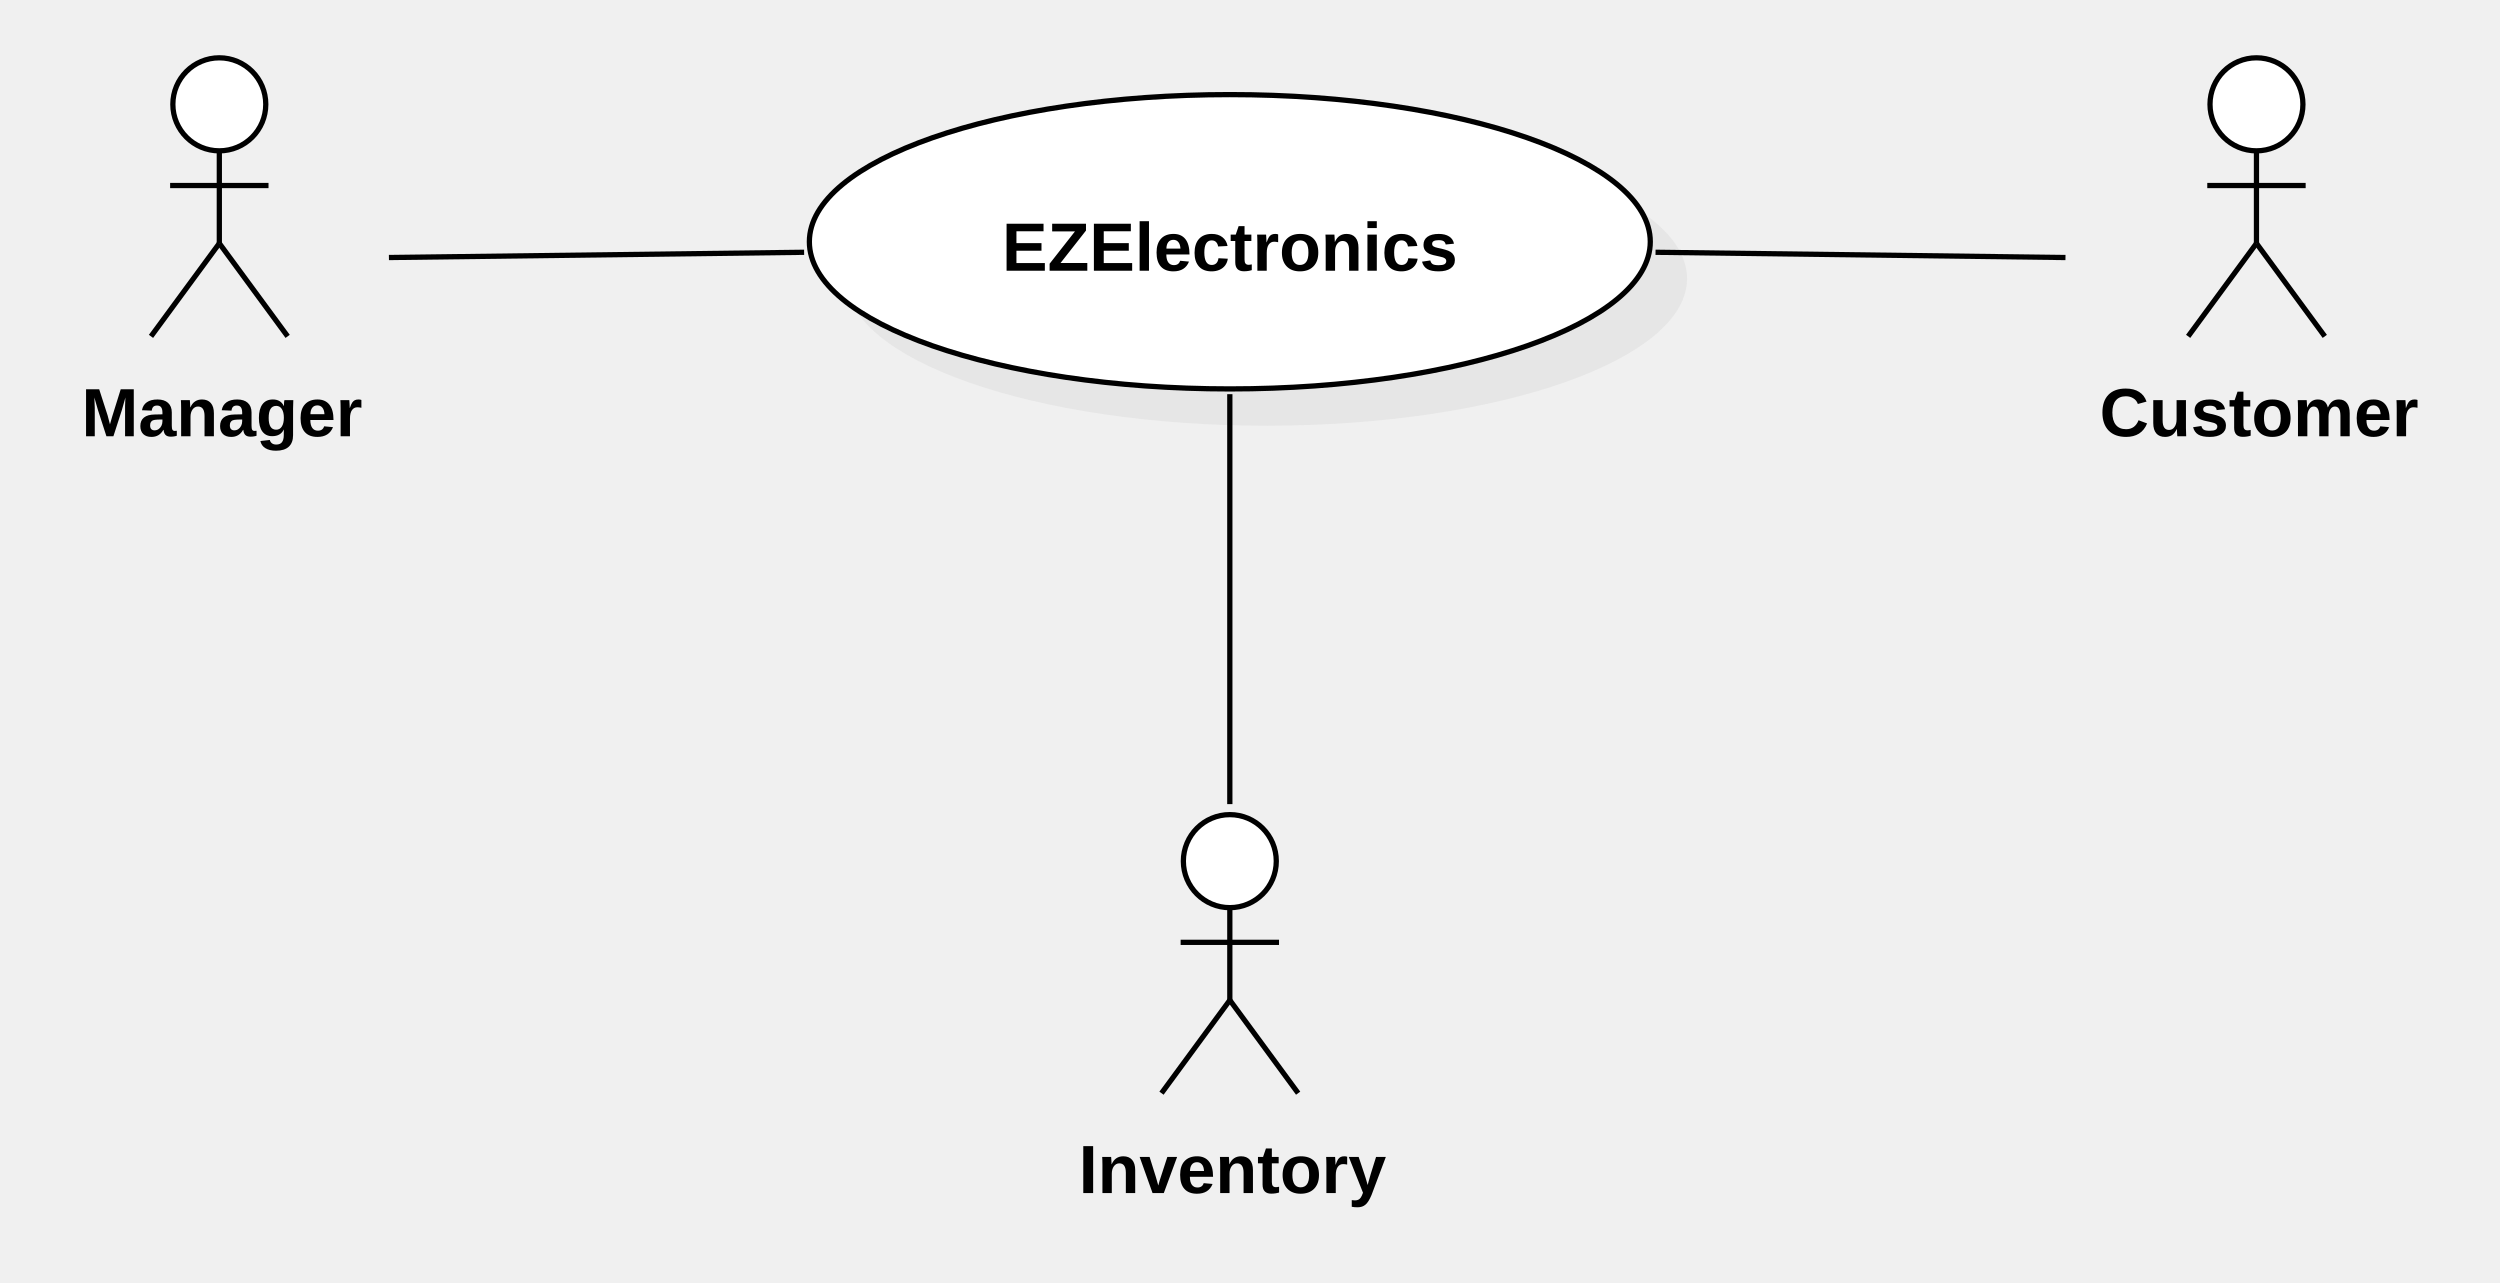
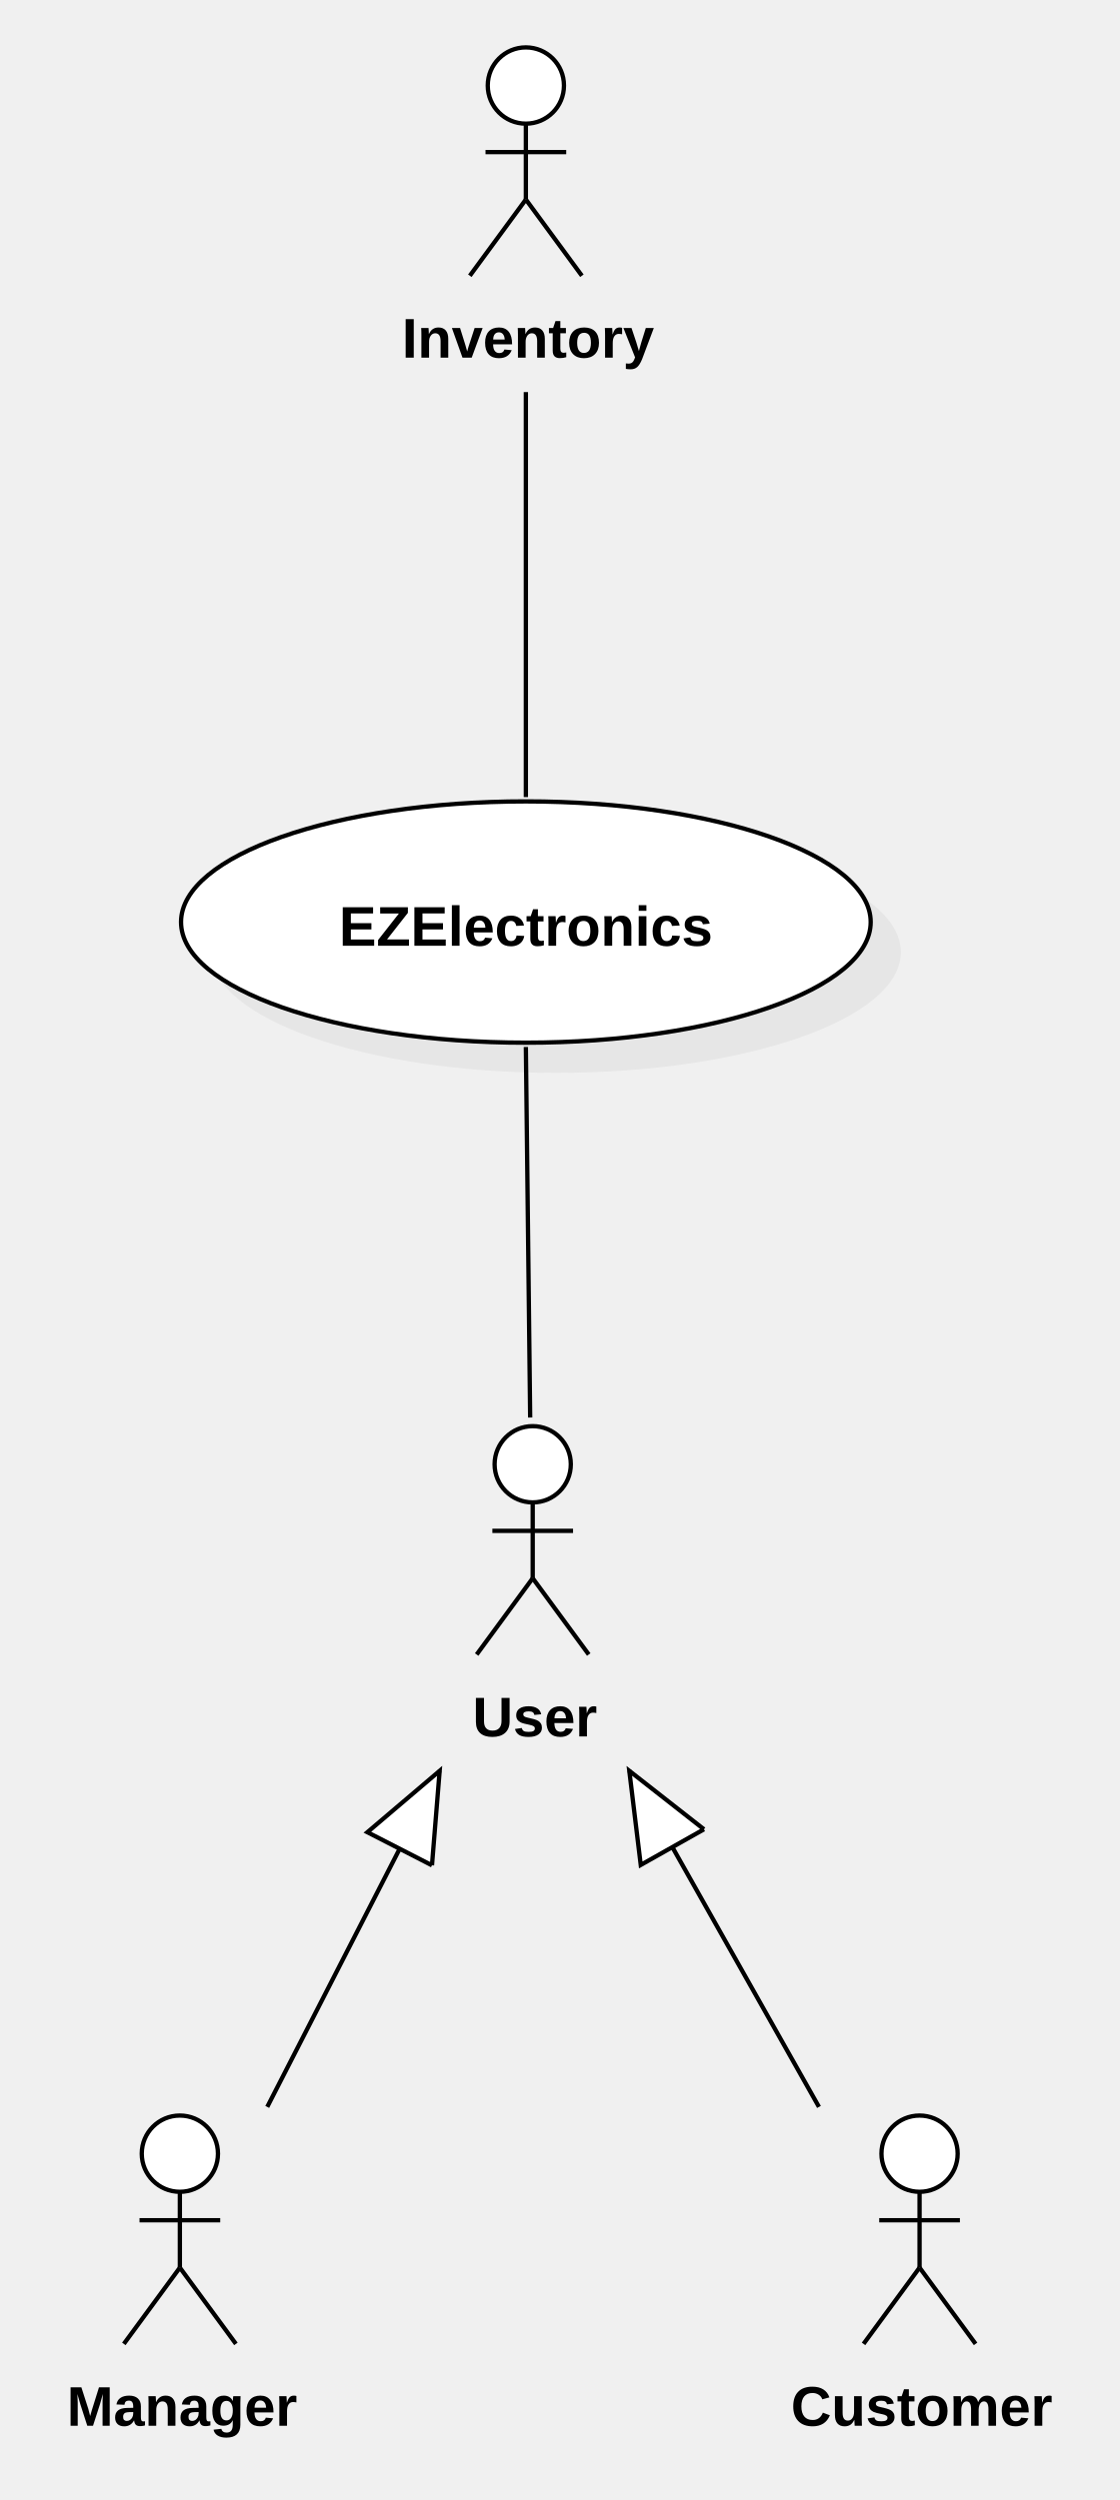
- <svg xmlns="http://www.w3.org/2000/svg" version="1.1" width="475.677" height="244">
+ <svg xmlns="http://www.w3.org/2000/svg" version="1.1" width="259.677" height="580">
  <defs />
  <g>
-     <path fill="#ffffff" stroke="none" paint-order="stroke fill markers" d=" M 32.89 19.85 C 32.89 14.962 36.848 11 41.73 11 C 46.612 11 50.57 14.962 50.57 19.85 C 50.57 24.738 46.612 28.7 41.73 28.7 C 36.848 28.7 32.89 24.738 32.89 19.85 Z" />
+     <path fill="#ffffff" stroke="none" paint-order="stroke fill markers" d=" M 32.89 499.85 C 32.89 494.962 36.848 491 41.73 491 C 46.612 491 50.57 494.962 50.57 499.85 C 50.57 504.738 46.612 508.7 41.73 508.7 C 36.848 508.7 32.89 504.738 32.89 499.85 Z" />
  </g>
  <g>
-     <path fill="none" stroke="#000000" paint-order="fill stroke markers" d=" M 32.89 19.85 C 32.89 14.962 36.848 11 41.73 11 C 46.612 11 50.57 14.962 50.57 19.85 C 50.57 24.738 46.612 28.7 41.73 28.7 C 36.848 28.7 32.89 24.738 32.89 19.85 Z" stroke-miterlimit="10" stroke-dasharray="" />
+     <path fill="none" stroke="#000000" paint-order="fill stroke markers" d=" M 32.89 499.85 C 32.89 494.962 36.848 491 41.73 491 C 46.612 491 50.57 494.962 50.57 499.85 C 50.57 504.738 46.612 508.7 41.73 508.7 C 36.848 508.7 32.89 504.738 32.89 499.85 Z" stroke-miterlimit="10" stroke-dasharray="" />
  </g>
  <g>
-     <path fill="none" stroke="#000000" paint-order="fill stroke markers" d=" M 41.73 28.7 L 41.73 46.3" stroke-miterlimit="10" stroke-dasharray="" />
+     <path fill="none" stroke="#000000" paint-order="fill stroke markers" d=" M 41.73 508.7 L 41.73 526.3" stroke-miterlimit="10" stroke-dasharray="" />
  </g>
  <g>
-     <path fill="none" stroke="#000000" paint-order="fill stroke markers" d=" M 32.37 35.3 L 51.09 35.3" stroke-miterlimit="10" stroke-dasharray="" />
+     <path fill="none" stroke="#000000" paint-order="fill stroke markers" d=" M 32.37 515.3 L 51.09 515.3" stroke-miterlimit="10" stroke-dasharray="" />
  </g>
  <g>
-     <path fill="none" stroke="#000000" paint-order="fill stroke markers" d=" M 41.73 46.3 L 28.73 64" stroke-miterlimit="10" stroke-dasharray="" />
+     <path fill="none" stroke="#000000" paint-order="fill stroke markers" d=" M 41.73 526.3 L 28.73 544" stroke-miterlimit="10" stroke-dasharray="" />
  </g>
  <g>
-     <path fill="none" stroke="#000000" paint-order="fill stroke markers" d=" M 41.73 46.3 L 54.73 64" stroke-miterlimit="10" stroke-dasharray="" />
+     <path fill="none" stroke="#000000" paint-order="fill stroke markers" d=" M 41.73 526.3 L 54.73 544" stroke-miterlimit="10" stroke-dasharray="" />
  </g>
  <g>
    <g>
      <path fill="none" stroke="none" />
-       <text fill="#000000" stroke="none" font-family="Arial" font-size="13px" font-style="normal" font-weight="bold" text-decoration="undefined" x="416.23" y="356.5" text-anchor="middle" dominant-baseline="central" transform="matrix(1 0 0 1 -374 -278)">Manager</text>
+       <text fill="#000000" stroke="none" font-family="Arial" font-size="13px" font-style="normal" font-weight="bold" text-decoration="undefined" x="528.23" y="668.5" text-anchor="middle" dominant-baseline="central" transform="matrix(1 0 0 1 -486 -110)">Manager</text>
    </g>
  </g>
  <g>
-     <path fill="#ffffff" stroke="none" paint-order="stroke fill markers" d=" M 420.499 19.85 C 420.499 14.962 424.456 11 429.339 11 C 434.221 11 438.179 14.962 438.179 19.85 C 438.179 24.738 434.221 28.7 429.339 28.7 C 424.456 28.7 420.499 24.738 420.499 19.85 Z" />
+     <path fill="#ffffff" stroke="none" paint-order="stroke fill markers" d=" M 204.499 499.85 C 204.499 494.962 208.456 491 213.339 491 C 218.221 491 222.179 494.962 222.179 499.85 C 222.179 504.738 218.221 508.7 213.339 508.7 C 208.456 508.7 204.499 504.738 204.499 499.85 Z" />
  </g>
  <g>
-     <path fill="none" stroke="#000000" paint-order="fill stroke markers" d=" M 420.499 19.85 C 420.499 14.962 424.456 11 429.339 11 C 434.221 11 438.179 14.962 438.179 19.85 C 438.179 24.738 434.221 28.7 429.339 28.7 C 424.456 28.7 420.499 24.738 420.499 19.85 Z" stroke-miterlimit="10" stroke-dasharray="" />
+     <path fill="none" stroke="#000000" paint-order="fill stroke markers" d=" M 204.499 499.85 C 204.499 494.962 208.456 491 213.339 491 C 218.221 491 222.179 494.962 222.179 499.85 C 222.179 504.738 218.221 508.7 213.339 508.7 C 208.456 508.7 204.499 504.738 204.499 499.85 Z" stroke-miterlimit="10" stroke-dasharray="" />
  </g>
  <g>
-     <path fill="none" stroke="#000000" paint-order="fill stroke markers" d=" M 429.339 28.7 L 429.339 46.3" stroke-miterlimit="10" stroke-dasharray="" />
+     <path fill="none" stroke="#000000" paint-order="fill stroke markers" d=" M 213.339 508.7 L 213.339 526.3" stroke-miterlimit="10" stroke-dasharray="" />
  </g>
  <g>
-     <path fill="none" stroke="#000000" paint-order="fill stroke markers" d=" M 419.979 35.3 L 438.699 35.3" stroke-miterlimit="10" stroke-dasharray="" />
+     <path fill="none" stroke="#000000" paint-order="fill stroke markers" d=" M 203.979 515.3 L 222.699 515.3" stroke-miterlimit="10" stroke-dasharray="" />
  </g>
  <g>
-     <path fill="none" stroke="#000000" paint-order="fill stroke markers" d=" M 429.339 46.3 L 416.339 64" stroke-miterlimit="10" stroke-dasharray="" />
+     <path fill="none" stroke="#000000" paint-order="fill stroke markers" d=" M 213.339 526.3 L 200.339 544" stroke-miterlimit="10" stroke-dasharray="" />
  </g>
  <g>
-     <path fill="none" stroke="#000000" paint-order="fill stroke markers" d=" M 429.339 46.3 L 442.339 64" stroke-miterlimit="10" stroke-dasharray="" />
+     <path fill="none" stroke="#000000" paint-order="fill stroke markers" d=" M 213.339 526.3 L 226.339 544" stroke-miterlimit="10" stroke-dasharray="" />
  </g>
  <g>
    <g>
      <path fill="none" stroke="none" />
-       <text fill="#000000" stroke="none" font-family="Arial" font-size="13px" font-style="normal" font-weight="bold" text-decoration="undefined" x="803.839" y="356.5" text-anchor="middle" dominant-baseline="central" transform="matrix(1 0 0 1 -374 -278)">Customer</text>
+       <text fill="#000000" stroke="none" font-family="Arial" font-size="13px" font-style="normal" font-weight="bold" text-decoration="undefined" x="699.839" y="668.5" text-anchor="middle" dominant-baseline="central" transform="matrix(1 0 0 1 -486 -110)">Customer</text>
    </g>
  </g>
  <g>
-     <path fill="#C0C0C0" stroke="none" paint-order="stroke fill markers" d=" M 161 53 C 161 37.536 196.817 25 241 25 C 285.183 25 321 37.536 321 53 C 321 68.464 285.183 81 241 81 C 196.817 81 161 68.464 161 53 Z" fill-opacity="0.2" />
+     <path fill="#C0C0C0" stroke="none" paint-order="stroke fill markers" d=" M 49 221 C 49 205.536 84.817 193 129 193 C 173.183 193 209 205.536 209 221 C 209 236.464 173.183 249 129 249 C 84.817 249 49 236.464 49 221 Z" fill-opacity="0.2" />
  </g>
  <g>
-     <path fill="#ffffff" stroke="none" paint-order="stroke fill markers" d=" M 154 46 C 154 30.536 189.817 18 234 18 C 278.183 18 314 30.536 314 46 C 314 61.464 278.183 74 234 74 C 189.817 74 154 61.464 154 46 Z" />
+     <path fill="#ffffff" stroke="none" paint-order="stroke fill markers" d=" M 42 214 C 42 198.536 77.817 186 122 186 C 166.183 186 202 198.536 202 214 C 202 229.464 166.183 242 122 242 C 77.817 242 42 229.464 42 214 Z" />
  </g>
  <g>
-     <path fill="none" stroke="#000000" paint-order="fill stroke markers" d=" M 154 46 C 154 30.536 189.817 18 234 18 C 278.183 18 314 30.536 314 46 C 314 61.464 278.183 74 234 74 C 189.817 74 154 61.464 154 46 Z" stroke-miterlimit="10" stroke-dasharray="" />
+     <path fill="none" stroke="#000000" paint-order="fill stroke markers" d=" M 42 214 C 42 198.536 77.817 186 122 186 C 166.183 186 202 198.536 202 214 C 202 229.464 166.183 242 122 242 C 77.817 242 42 229.464 42 214 Z" stroke-miterlimit="10" stroke-dasharray="" />
  </g>
  <g>
    <g>
      <path fill="none" stroke="none" />
-       <text fill="#000000" stroke="none" font-family="Arial" font-size="13px" font-style="normal" font-weight="bold" text-decoration="undefined" x="608" y="325" text-anchor="middle" dominant-baseline="central" transform="matrix(1 0 0 1 -374 -278)">EZElectronics</text>
+       <text fill="#000000" stroke="none" font-family="Arial" font-size="13px" font-style="normal" font-weight="bold" text-decoration="undefined" x="608" y="325" text-anchor="middle" dominant-baseline="central" transform="matrix(1 0 0 1 -486 -110)">EZElectronics</text>
    </g>
  </g>
  <g>
-     <path fill="none" stroke="#000000" paint-order="fill stroke markers" d=" M 74 49 L 153 48" stroke-miterlimit="10" stroke-dasharray="" />
+     <path fill="#ffffff" stroke="none" paint-order="stroke fill markers" d=" M 113.16 19.85 C 113.16 14.962 117.118 11 122 11 C 126.882 11 130.84 14.962 130.84 19.85 C 130.84 24.738 126.882 28.7 122 28.7 C 117.118 28.7 113.16 24.738 113.16 19.85 Z" />
  </g>
  <g>
-     <path fill="none" stroke="#000000" paint-order="fill stroke markers" d=" M 315 48 L 393 49" stroke-miterlimit="10" stroke-dasharray="" />
+     <path fill="none" stroke="#000000" paint-order="fill stroke markers" d=" M 113.16 19.85 C 113.16 14.962 117.118 11 122 11 C 126.882 11 130.84 14.962 130.84 19.85 C 130.84 24.738 126.882 28.7 122 28.7 C 117.118 28.7 113.16 24.738 113.16 19.85 Z" stroke-miterlimit="10" stroke-dasharray="" />
  </g>
  <g>
-     <path fill="#ffffff" stroke="none" paint-order="stroke fill markers" d=" M 225.16 163.85 C 225.16 158.962 229.118 155 234 155 C 238.882 155 242.84 158.962 242.84 163.85 C 242.84 168.738 238.882 172.7 234 172.7 C 229.118 172.7 225.16 168.738 225.16 163.85 Z" />
+     <path fill="none" stroke="#000000" paint-order="fill stroke markers" d=" M 122 28.7 L 122 46.3" stroke-miterlimit="10" stroke-dasharray="" />
  </g>
  <g>
-     <path fill="none" stroke="#000000" paint-order="fill stroke markers" d=" M 225.16 163.85 C 225.16 158.962 229.118 155 234 155 C 238.882 155 242.84 158.962 242.84 163.85 C 242.84 168.738 238.882 172.7 234 172.7 C 229.118 172.7 225.16 168.738 225.16 163.85 Z" stroke-miterlimit="10" stroke-dasharray="" />
+     <path fill="none" stroke="#000000" paint-order="fill stroke markers" d=" M 112.64 35.3 L 131.36 35.3" stroke-miterlimit="10" stroke-dasharray="" />
  </g>
  <g>
-     <path fill="none" stroke="#000000" paint-order="fill stroke markers" d=" M 234 172.7 L 234 190.3" stroke-miterlimit="10" stroke-dasharray="" />
+     <path fill="none" stroke="#000000" paint-order="fill stroke markers" d=" M 122 46.3 L 109 64" stroke-miterlimit="10" stroke-dasharray="" />
  </g>
  <g>
-     <path fill="none" stroke="#000000" paint-order="fill stroke markers" d=" M 224.64 179.3 L 243.36 179.3" stroke-miterlimit="10" stroke-dasharray="" />
-   </g>
-   <g>
-     <path fill="none" stroke="#000000" paint-order="fill stroke markers" d=" M 234 190.3 L 221 208" stroke-miterlimit="10" stroke-dasharray="" />
-   </g>
-   <g>
-     <path fill="none" stroke="#000000" paint-order="fill stroke markers" d=" M 234 190.3 L 247 208" stroke-miterlimit="10" stroke-dasharray="" />
+     <path fill="none" stroke="#000000" paint-order="fill stroke markers" d=" M 122 46.3 L 135 64" stroke-miterlimit="10" stroke-dasharray="" />
  </g>
  <g>
    <g>
      <path fill="none" stroke="none" />
-       <text fill="#000000" stroke="none" font-family="Arial" font-size="13px" font-style="normal" font-weight="bold" text-decoration="undefined" x="608.5" y="500.5" text-anchor="middle" dominant-baseline="central" transform="matrix(1 0 0 1 -374 -278)">Inventory</text>
+       <text fill="#000000" stroke="none" font-family="Arial" font-size="13px" font-style="normal" font-weight="bold" text-decoration="undefined" x="608.5" y="188.5" text-anchor="middle" dominant-baseline="central" transform="matrix(1 0 0 1 -486 -110)">Inventory</text>
    </g>
  </g>
  <g>
-     <path fill="none" stroke="#000000" paint-order="fill stroke markers" d=" M 234 75 L 234 153" stroke-miterlimit="10" stroke-dasharray="" />
+     <path fill="none" stroke="#000000" paint-order="fill stroke markers" d=" M 122 185 L 122 91" stroke-miterlimit="10" stroke-dasharray="" />
+   </g>
+   <g>
+     <path fill="#ffffff" stroke="none" paint-order="stroke fill markers" d=" M 114.749 339.85 C 114.749 334.962 118.706 331 123.589 331 C 128.471 331 132.429 334.962 132.429 339.85 C 132.429 344.738 128.471 348.7 123.589 348.7 C 118.706 348.7 114.749 344.738 114.749 339.85 Z" />
+   </g>
+   <g>
+     <path fill="none" stroke="#000000" paint-order="fill stroke markers" d=" M 114.749 339.85 C 114.749 334.962 118.706 331 123.589 331 C 128.471 331 132.429 334.962 132.429 339.85 C 132.429 344.738 128.471 348.7 123.589 348.7 C 118.706 348.7 114.749 344.738 114.749 339.85 Z" stroke-miterlimit="10" stroke-dasharray="" />
+   </g>
+   <g>
+     <path fill="none" stroke="#000000" paint-order="fill stroke markers" d=" M 123.589 348.7 L 123.589 366.3" stroke-miterlimit="10" stroke-dasharray="" />
+   </g>
+   <g>
+     <path fill="none" stroke="#000000" paint-order="fill stroke markers" d=" M 114.229 355.3 L 132.949 355.3" stroke-miterlimit="10" stroke-dasharray="" />
+   </g>
+   <g>
+     <path fill="none" stroke="#000000" paint-order="fill stroke markers" d=" M 123.589 366.3 L 110.589 384" stroke-miterlimit="10" stroke-dasharray="" />
+   </g>
+   <g>
+     <path fill="none" stroke="#000000" paint-order="fill stroke markers" d=" M 123.589 366.3 L 136.589 384" stroke-miterlimit="10" stroke-dasharray="" />
+   </g>
+   <g>
+     <g>
+       <path fill="none" stroke="none" />
+       <text fill="#000000" stroke="none" font-family="Arial" font-size="13px" font-style="normal" font-weight="bold" text-decoration="undefined" x="610.089" y="508.5" text-anchor="middle" dominant-baseline="central" transform="matrix(1 0 0 1 -486 -110)">User</text>
+     </g>
+   </g>
+   <g>
+     <path fill="none" stroke="#000000" paint-order="fill stroke markers" d=" M 62 489 L 102 411" stroke-miterlimit="10" stroke-dasharray="" />
+   </g>
+   <g>
+     <path fill="#FFFFFF" stroke="none" paint-order="stroke fill markers" d=" M 100.217 432.928 L 102 411 L 85.234 425.244" />
+   </g>
+   <g>
+     <path fill="none" stroke="#000000" paint-order="fill stroke markers" d=" M 100.217 432.928 L 102 411 L 85.234 425.244 L 100.217 432.928" stroke-miterlimit="10" stroke-dasharray="" />
+   </g>
+   <g>
+     <path fill="none" stroke="#000000" paint-order="fill stroke markers" d=" M 190 489 L 146 411" stroke-miterlimit="10" stroke-dasharray="" />
+   </g>
+   <g>
+     <path fill="#FFFFFF" stroke="none" paint-order="stroke fill markers" d=" M 163.319 424.566 L 146 411 L 148.653 432.839" />
+   </g>
+   <g>
+     <path fill="none" stroke="#000000" paint-order="fill stroke markers" d=" M 163.319 424.566 L 146 411 L 148.653 432.839 L 163.319 424.566" stroke-miterlimit="10" stroke-dasharray="" />
+   </g>
+   <g>
+     <path fill="none" stroke="#000000" paint-order="fill stroke markers" d=" M 123 329 L 122 243" stroke-miterlimit="10" stroke-dasharray="" />
  </g>
</svg>
